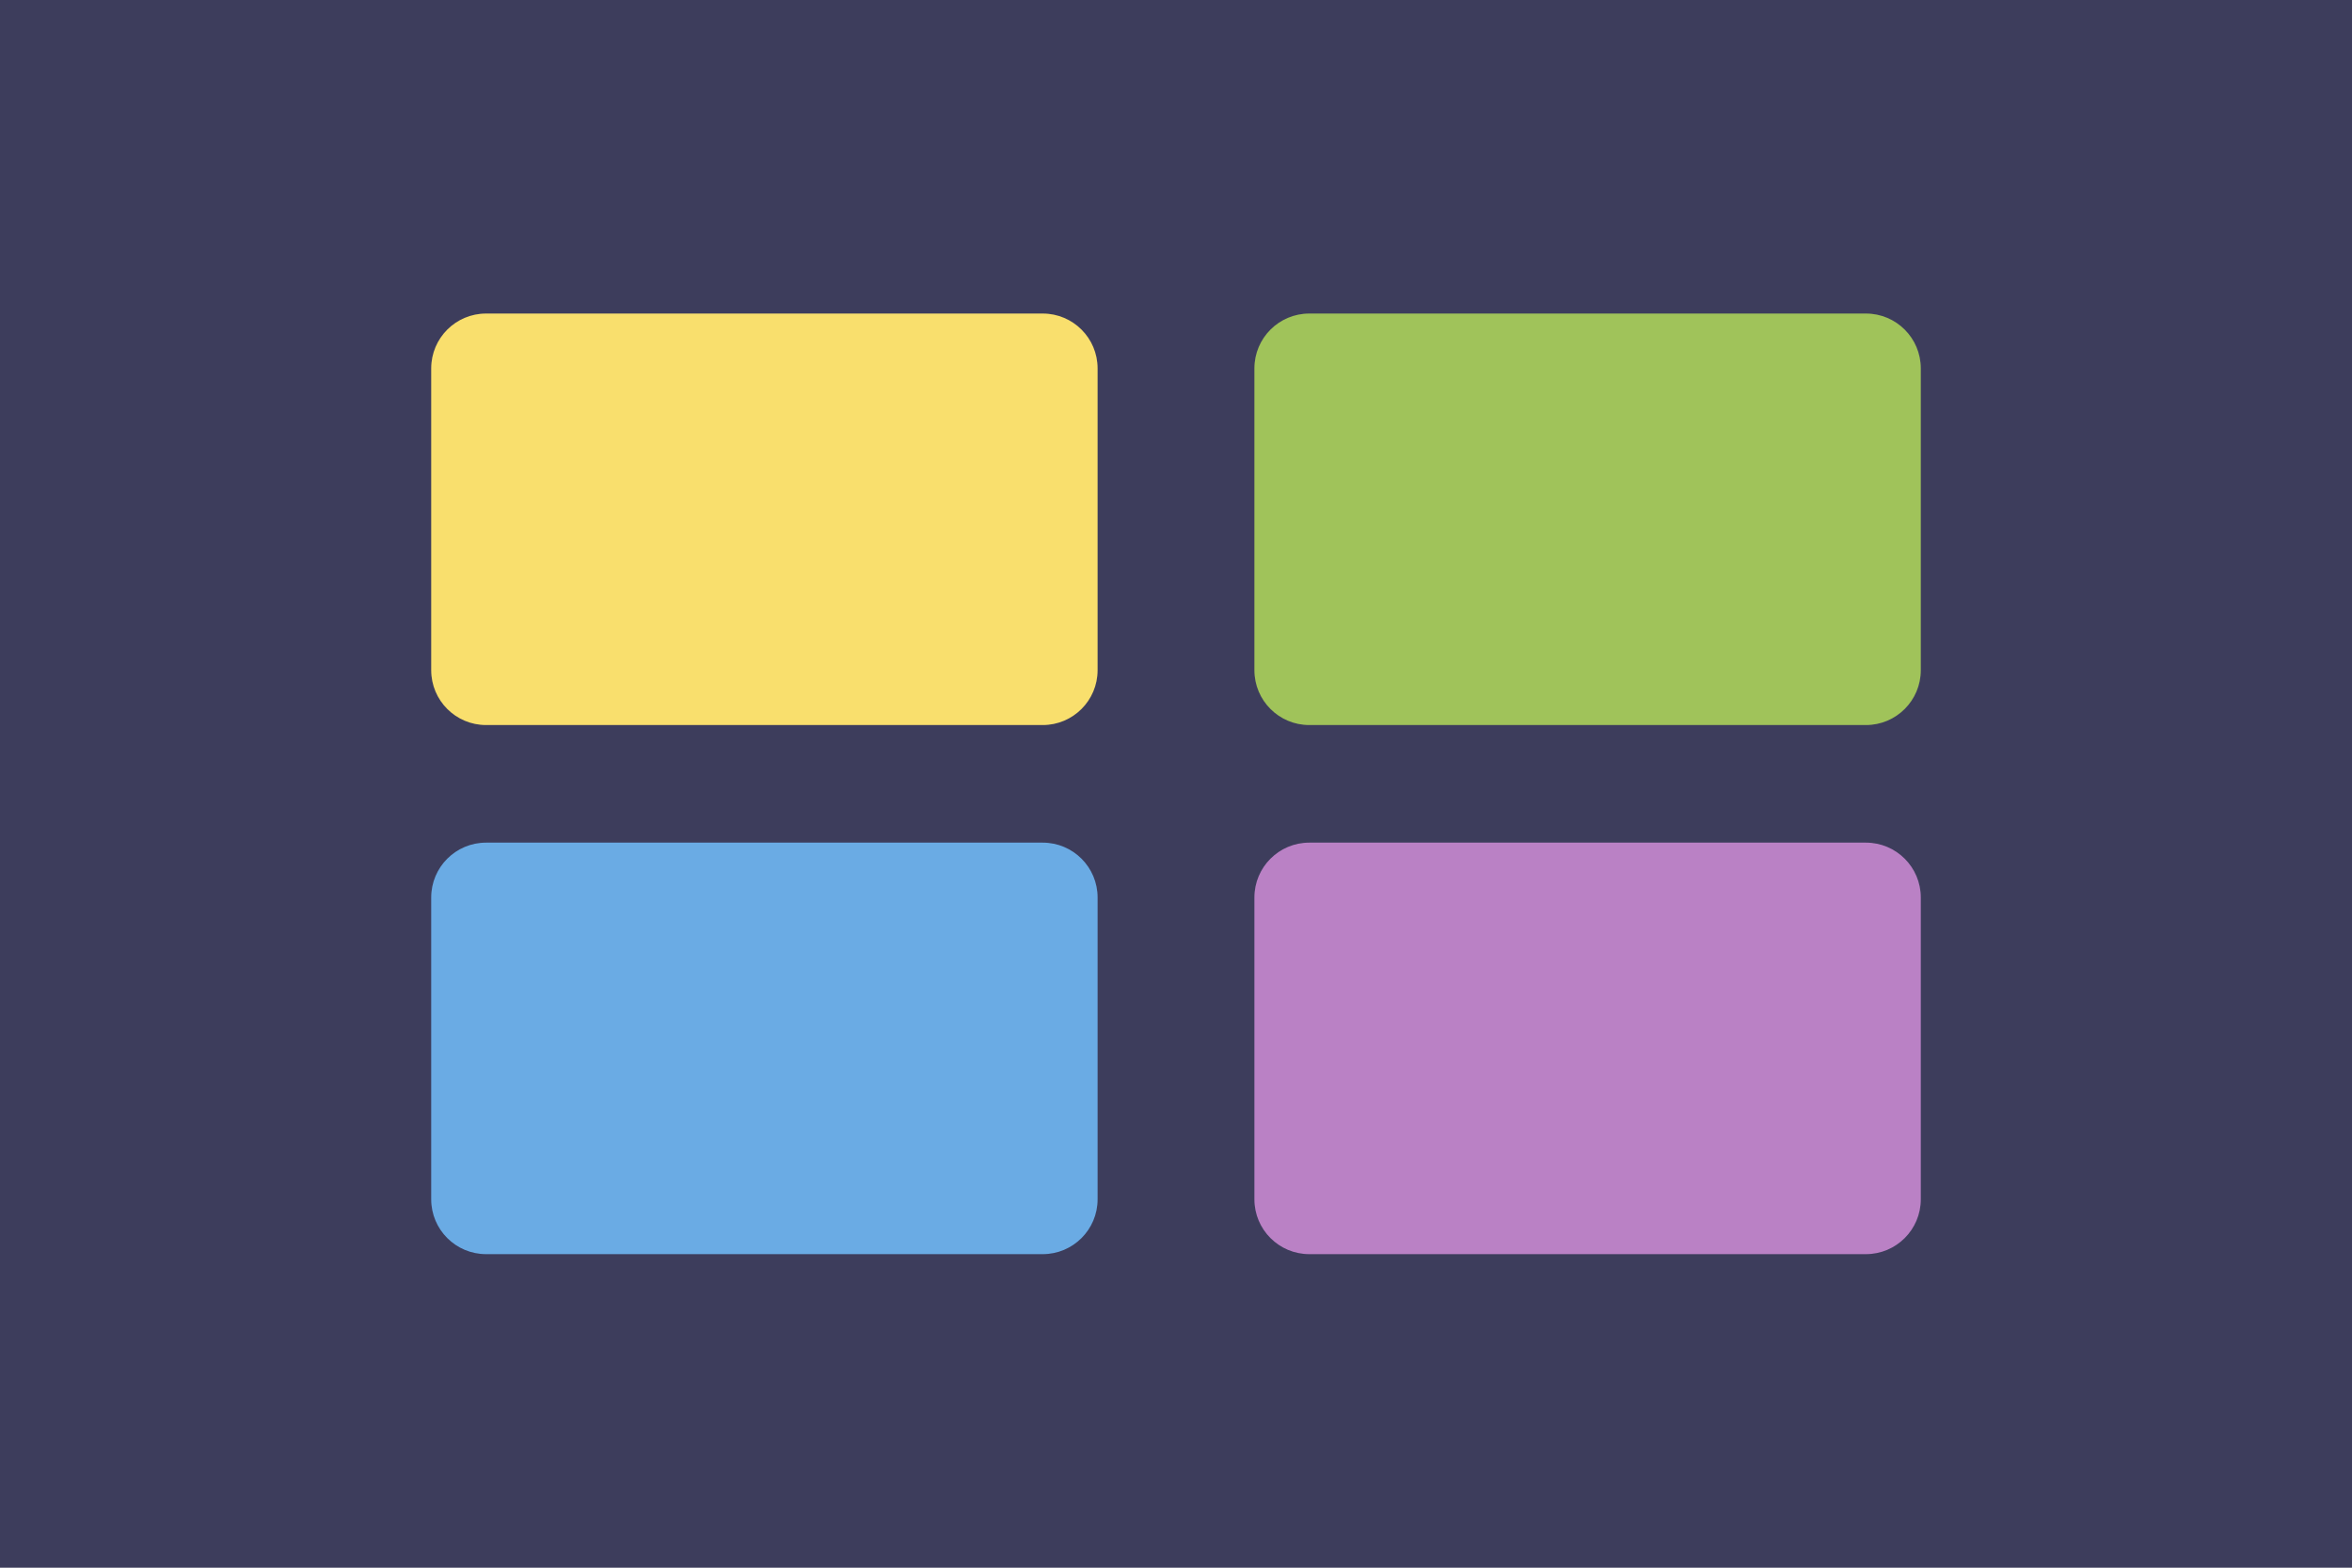
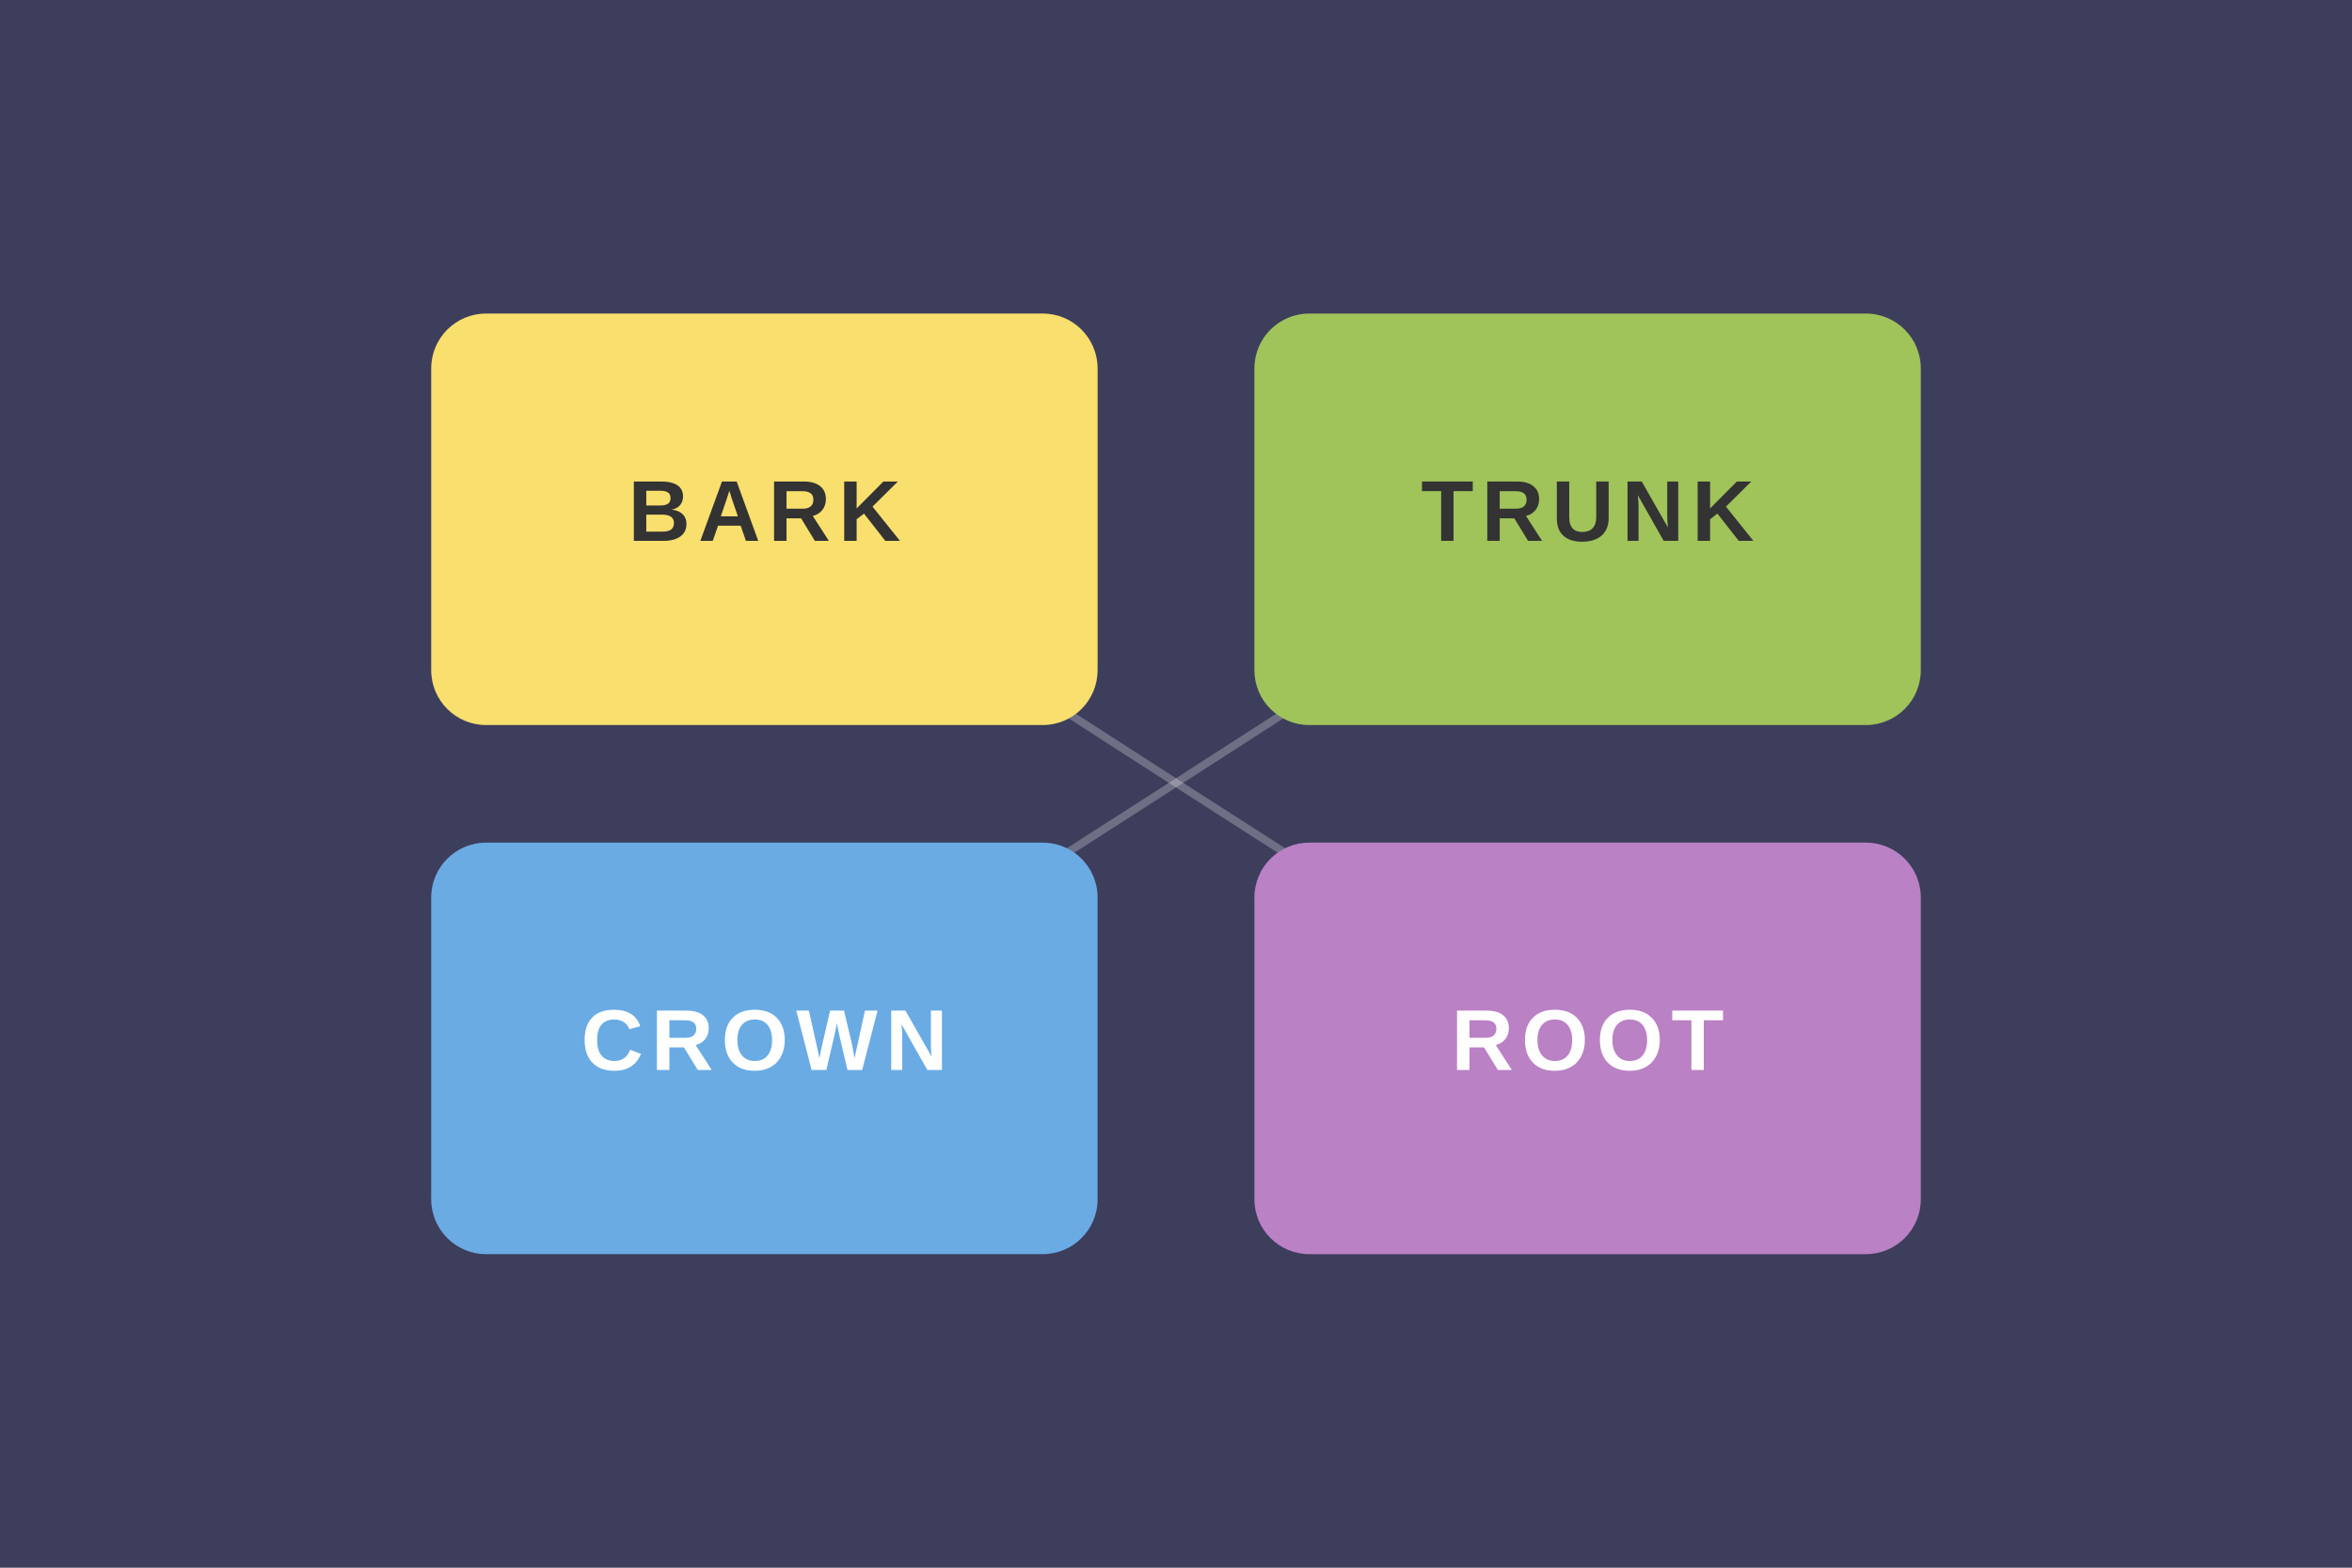
<svg xmlns="http://www.w3.org/2000/svg" viewBox="0 0 600 400">
  <rect width="600" height="400" fill="#3d3d5c" />
+   <path d="M 195,132 Q 300,200 405,267" stroke="white" stroke-width="2" stroke-opacity="0.25" fill="none" stroke-linecap="round" />
+   <path d="M 405,132 Q 300,200 195,267" stroke="white" stroke-width="2" stroke-opacity="0.25" fill="none" stroke-linecap="round" />
  <rect x="110" y="80" width="170" height="105" rx="14" fill="#f9df6d" />
  <rect x="320" y="80" width="170" height="105" rx="14" fill="#a0c35a" />
  <rect x="110" y="215" width="170" height="105" rx="14" fill="#6aabe4" />
  <rect x="320" y="215" width="170" height="105" rx="14" fill="#ba81c5" />
+   <text x="195" y="138" text-anchor="middle" font-family="Arial, sans-serif" font-size="22" font-weight="bold" fill="#333" letter-spacing="2">BARK</text>
+   <text x="405" y="138" text-anchor="middle" font-family="Arial, sans-serif" font-size="22" font-weight="bold" fill="#333" letter-spacing="2">TRUNK</text>
+   <text x="195" y="273" text-anchor="middle" font-family="Arial, sans-serif" font-size="22" font-weight="bold" fill="#fff" letter-spacing="2">CROWN</text>
+   <text x="405" y="273" text-anchor="middle" font-family="Arial, sans-serif" font-size="22" font-weight="bold" fill="#fff" letter-spacing="2">ROOT</text>
</svg>
